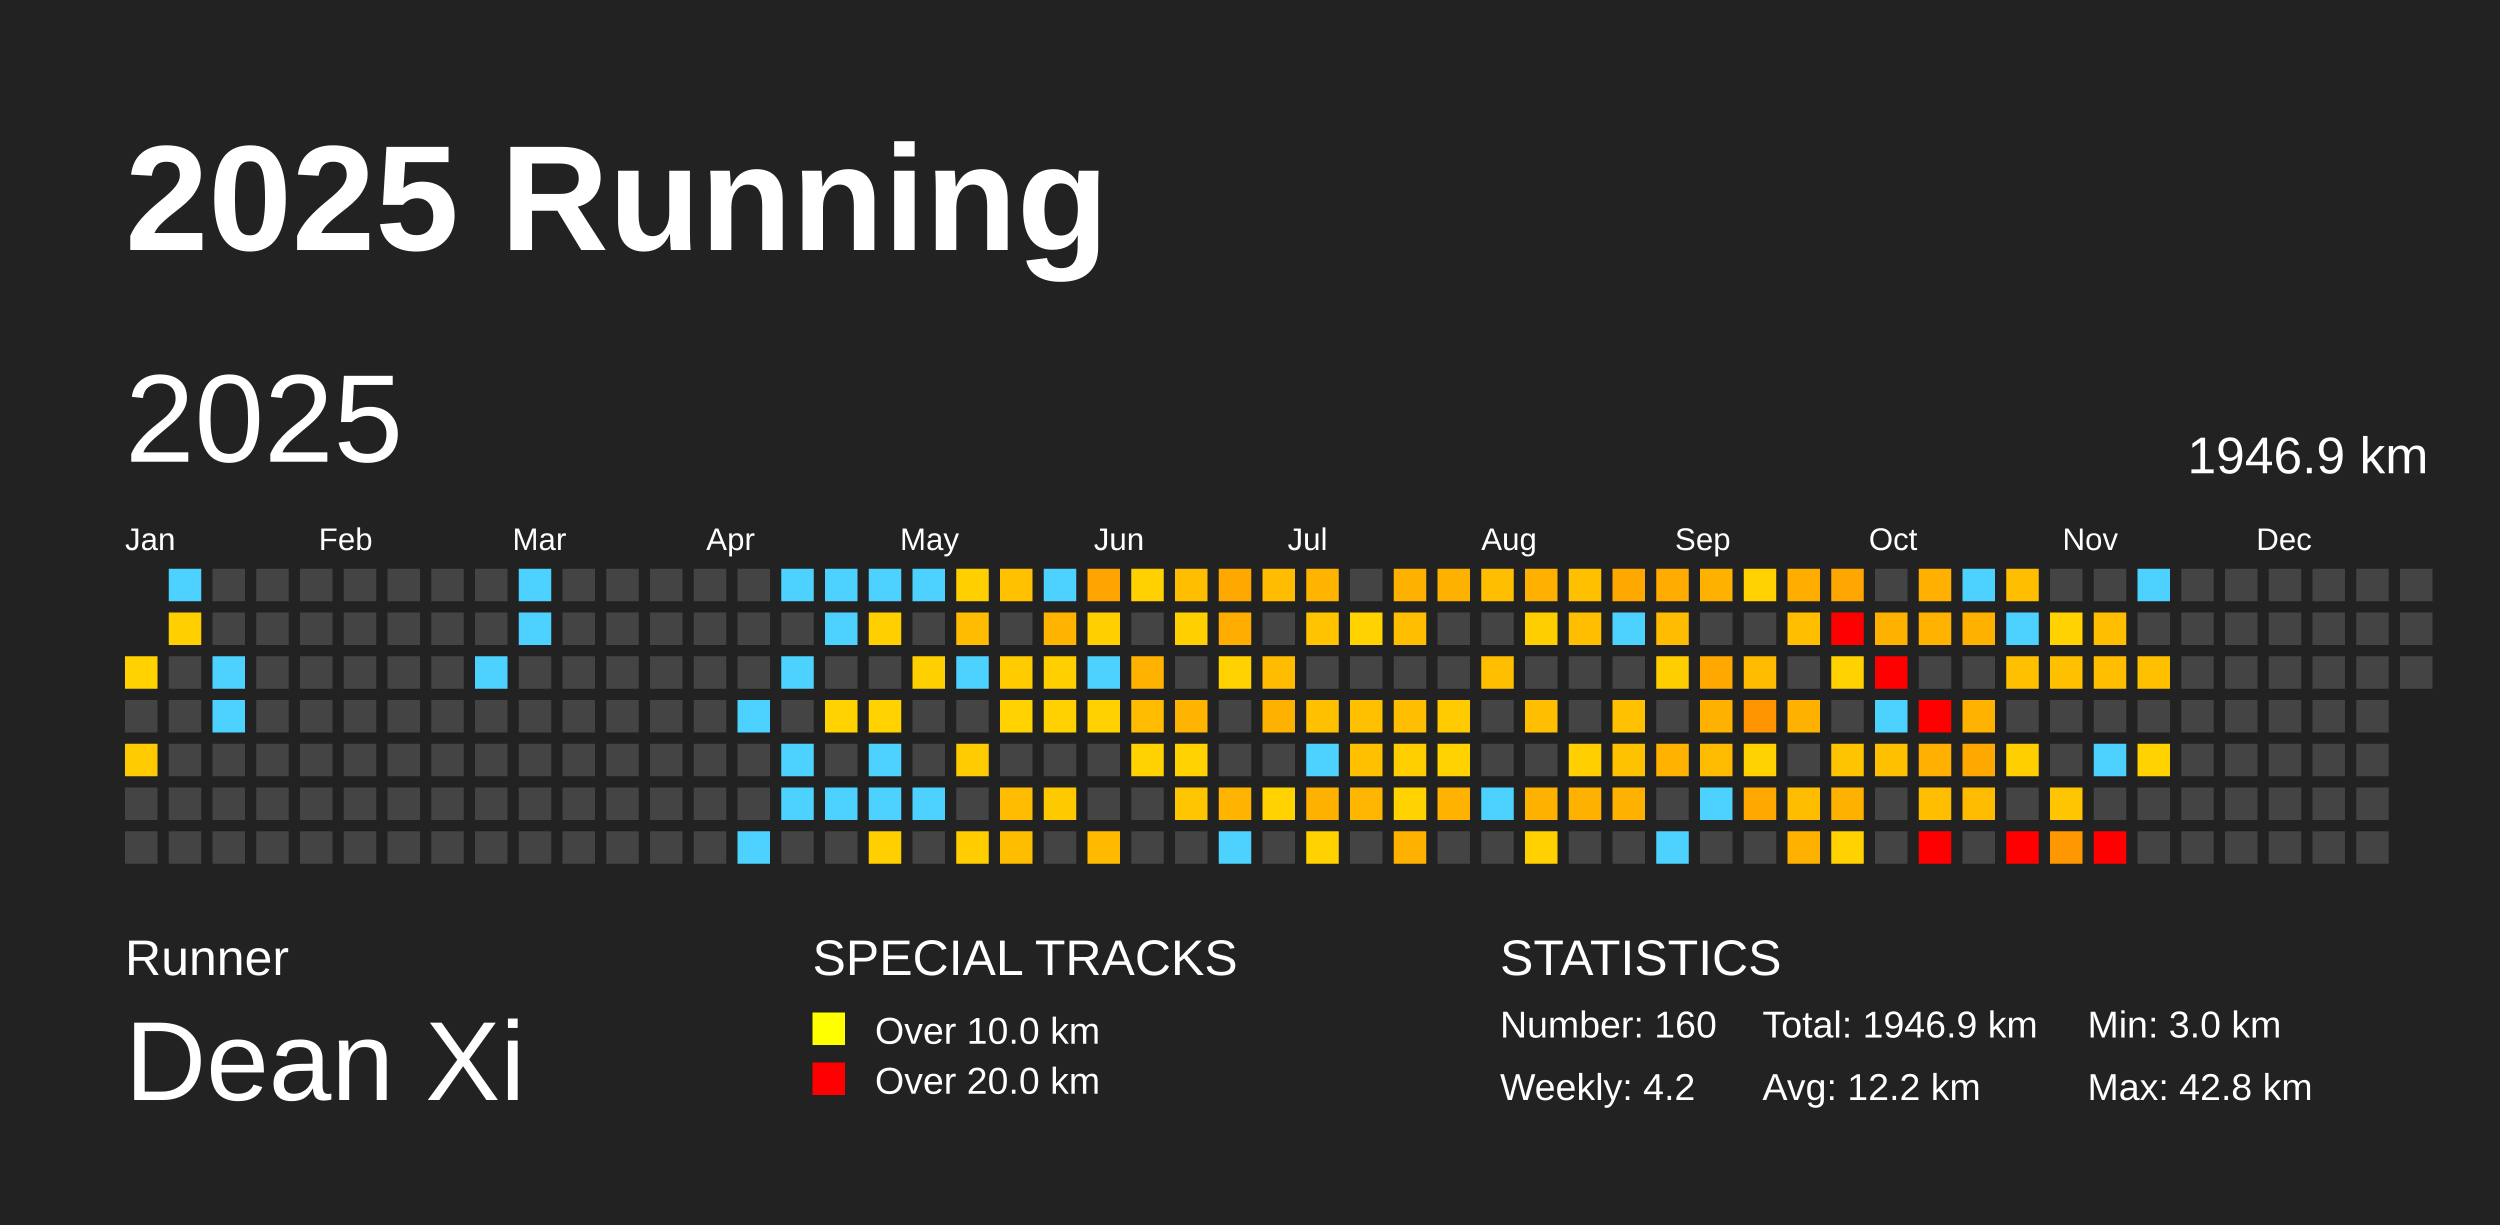
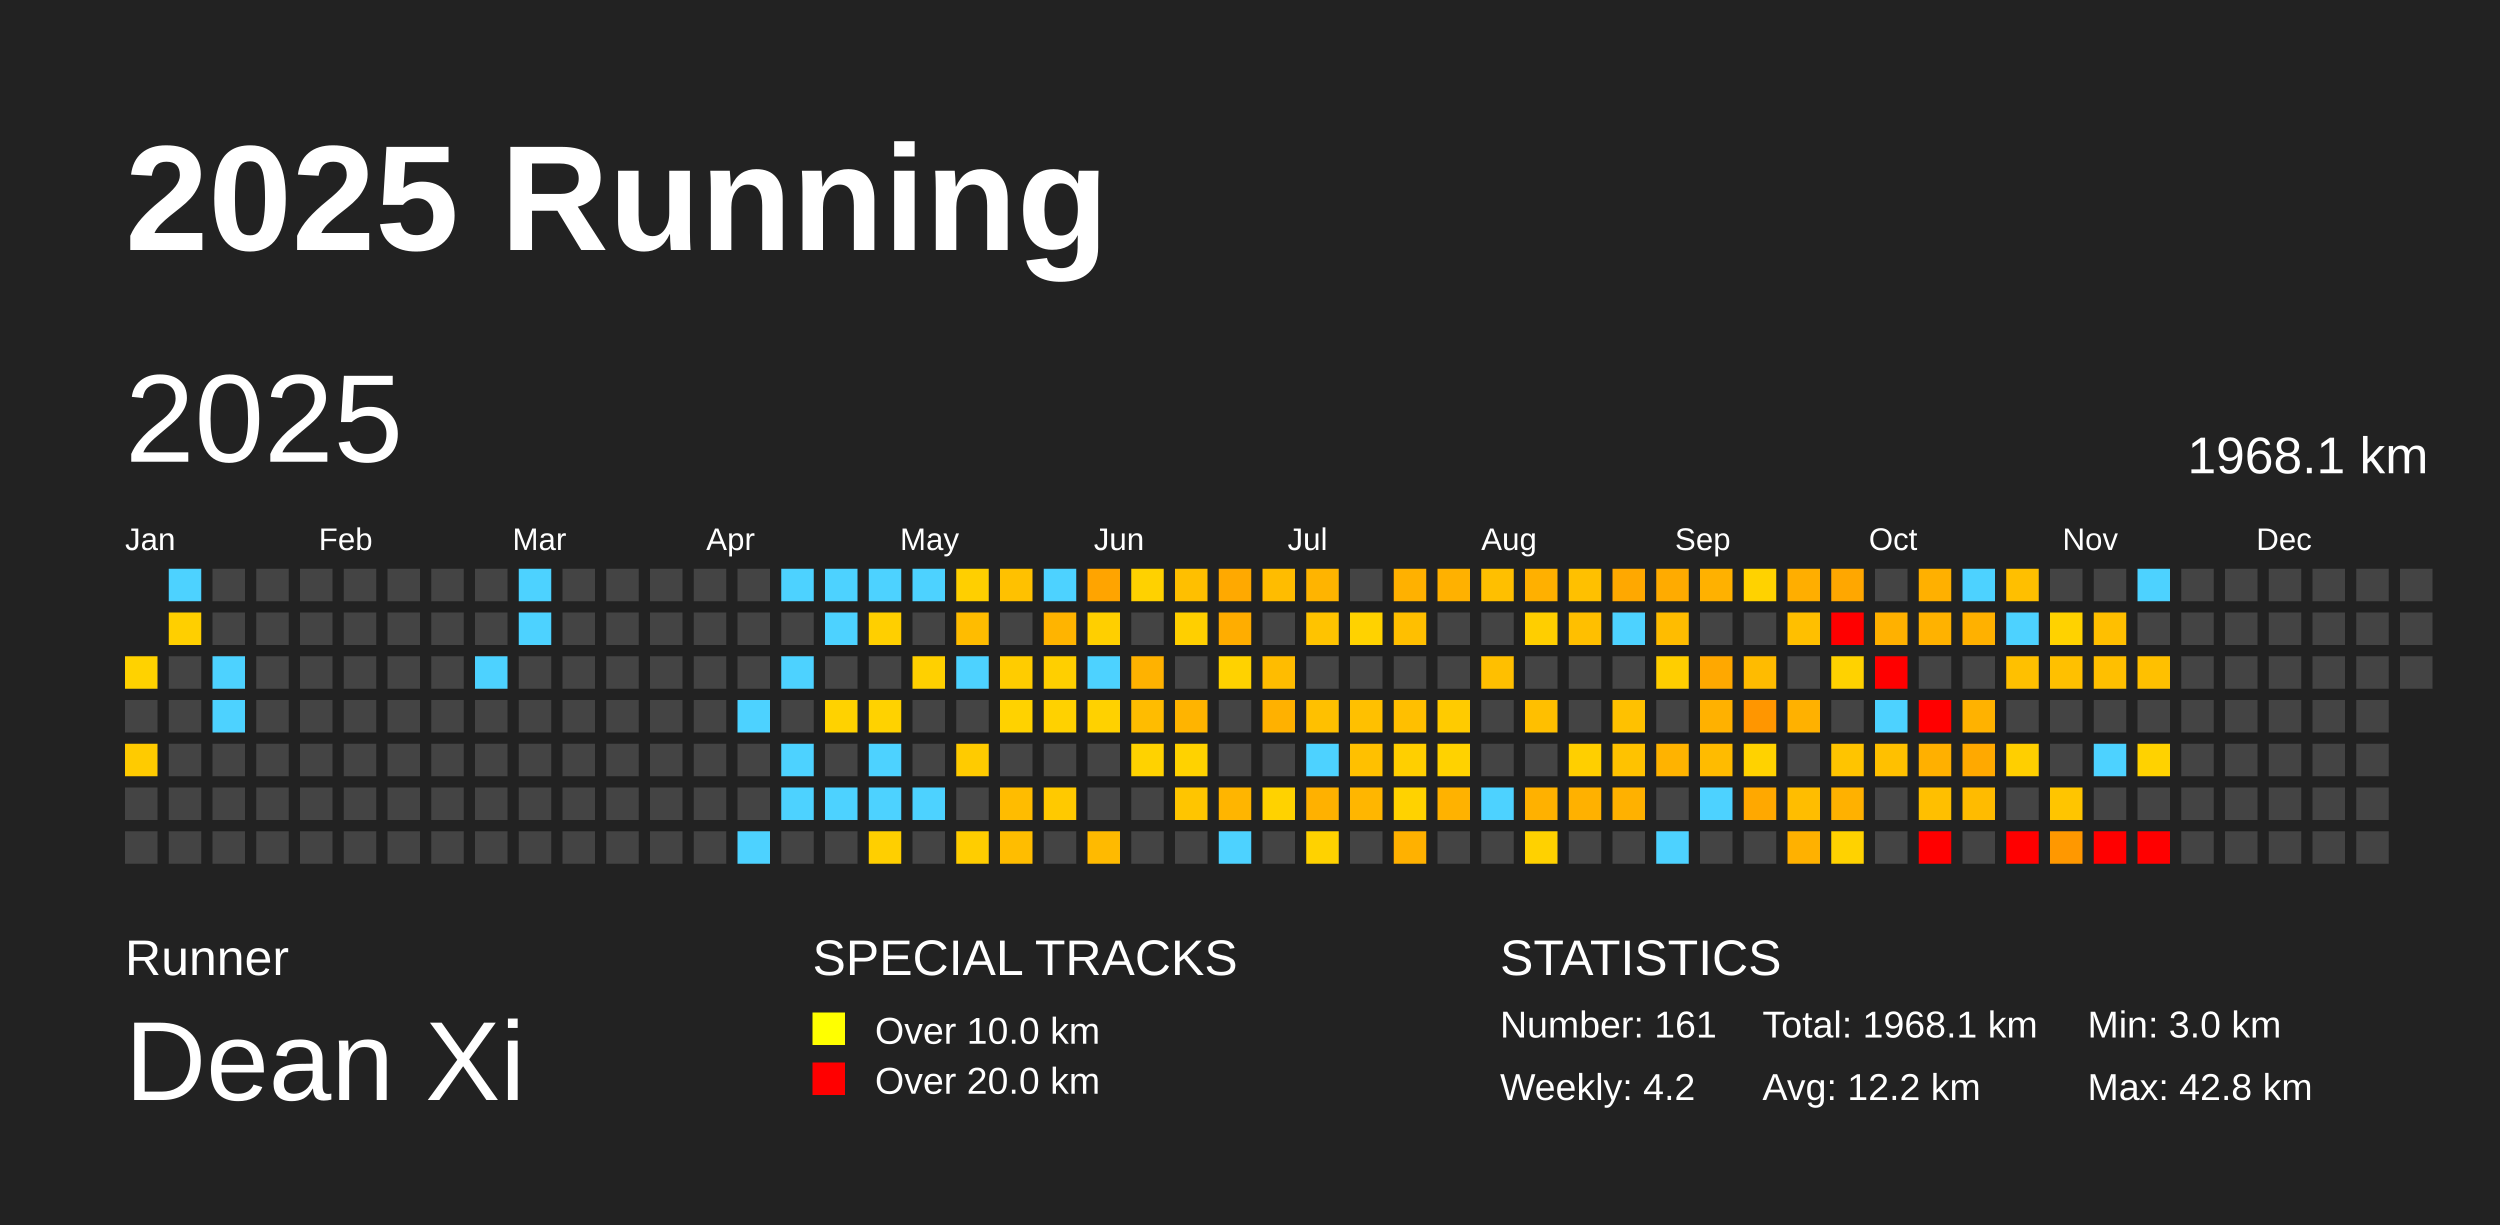
<svg xmlns="http://www.w3.org/2000/svg" baseProfile="full" height="98mm" version="1.1" viewBox="0,0,200,98" width="200mm">
  <defs />
  <rect fill="#222222" height="98" width="200" x="0" y="0" />
  <text fill="#FFFFFF" style="font-size:12px; font-family:Arial; font-weight:bold;" x="10" y="20">2025 Running</text>
  <text fill="#FFFFFF" style="font-size:4px; font-family:Arial" x="10" y="78">Runner</text>
  <text fill="#FFFFFF" style="font-size:9px; font-family:Arial" x="10" y="88">Dean Xi</text>
  <text fill="#FFFFFF" style="font-size:4px; font-family:Arial" x="65" y="78">SPECIAL TRACKS</text>
  <rect fill="yellow" height="2.6" width="2.6" x="65" y="81" />
  <text fill="#FFFFFF" style="font-size:3px; font-family:Arial" x="70" y="83.5">Over 10.0 km</text>
  <rect fill="red" height="2.6" width="2.6" x="65" y="85" />
  <text fill="#FFFFFF" style="font-size:3px; font-family:Arial" x="70" y="87.5">Over 20.0 km</text>
  <text fill="#FFFFFF" style="font-size:4px; font-family:Arial" x="120" y="78">STATISTICS</text>
-   <text fill="#FFFFFF" style="font-size:3px; font-family:Arial" x="120" y="83">Number: 160</text>
+   <text fill="#FFFFFF" style="font-size:3px; font-family:Arial" x="120" y="83">Number: 161</text>
  <text fill="#FFFFFF" style="font-size:3px; font-family:Arial" x="120" y="88">Weekly: 4.2</text>
-   <text fill="#FFFFFF" style="font-size:3px; font-family:Arial" x="141" y="83">Total: 1946.9 km</text>
+   <text fill="#FFFFFF" style="font-size:3px; font-family:Arial" x="141" y="83">Total: 1968.1 km</text>
  <text fill="#FFFFFF" style="font-size:3px; font-family:Arial" x="141" y="88">Avg: 12.2 km</text>
  <text fill="#FFFFFF" style="font-size:3px; font-family:Arial" x="167" y="83">Min: 3.0 km</text>
  <text fill="#FFFFFF" style="font-size:3px; font-family:Arial" x="167" y="88">Max: 42.8 km</text>
  <text dominant-baseline="hanging" fill="#FFFFFF" style="font-size:10.0px; font-family:Arial;" x="10" y="30">2025</text>
-   <text dominant-baseline="hanging" fill="#FFFFFF" style="font-size:4.125px; font-family:Arial;" x="175" y="35">1946.9 km</text>
+   <text dominant-baseline="hanging" fill="#FFFFFF" style="font-size:4.125px; font-family:Arial;" x="175" y="35">1968.1 km</text>
  <text fill="#FFFFFF" style="font-size:2.5px; font-family:Arial" x="10.0" y="44">Jan</text>
  <text fill="#FFFFFF" style="font-size:2.5px; font-family:Arial" x="25.5" y="44">Feb</text>
  <text fill="#FFFFFF" style="font-size:2.5px; font-family:Arial" x="41.0" y="44">Mar</text>
  <text fill="#FFFFFF" style="font-size:2.5px; font-family:Arial" x="56.5" y="44">Apr</text>
  <text fill="#FFFFFF" style="font-size:2.5px; font-family:Arial" x="72.0" y="44">May</text>
  <text fill="#FFFFFF" style="font-size:2.5px; font-family:Arial" x="87.5" y="44">Jun</text>
  <text fill="#FFFFFF" style="font-size:2.5px; font-family:Arial" x="103.0" y="44">Jul</text>
  <text fill="#FFFFFF" style="font-size:2.5px; font-family:Arial" x="118.5" y="44">Aug</text>
  <text fill="#FFFFFF" style="font-size:2.5px; font-family:Arial" x="134.0" y="44">Sep</text>
  <text fill="#FFFFFF" style="font-size:2.5px; font-family:Arial" x="149.5" y="44">Oct</text>
  <text fill="#FFFFFF" style="font-size:2.5px; font-family:Arial" x="165.0" y="44">Nov</text>
  <text fill="#FFFFFF" style="font-size:2.5px; font-family:Arial" x="180.5" y="44">Dec</text>
  <rect fill="#ffd200" height="2.6" width="2.6" x="10.0" y="52.5" />
  <rect fill="#444444" height="2.6" width="2.6" x="10.0" y="56.0" />
  <rect fill="#ffcb00" height="2.6" width="2.6" x="10.0" y="59.5" />
  <rect fill="#444444" height="2.6" width="2.6" x="10.0" y="63.0" />
  <rect fill="#444444" height="2.6" width="2.6" x="10.0" y="66.5" />
  <rect fill="#4dd2ff" height="2.6" width="2.6" x="13.5" y="45.5" />
  <rect fill="#ffcf00" height="2.6" width="2.6" x="13.5" y="49.0" />
  <rect fill="#444444" height="2.6" width="2.6" x="13.5" y="52.5" />
  <rect fill="#444444" height="2.6" width="2.6" x="13.5" y="56.0" />
  <rect fill="#444444" height="2.6" width="2.6" x="13.5" y="59.5" />
  <rect fill="#444444" height="2.6" width="2.6" x="13.5" y="63.0" />
  <rect fill="#444444" height="2.6" width="2.6" x="13.5" y="66.5" />
  <rect fill="#444444" height="2.6" width="2.6" x="17.0" y="45.5" />
  <rect fill="#444444" height="2.6" width="2.6" x="17.0" y="49.0" />
  <rect fill="#4dd2ff" height="2.6" width="2.6" x="17.0" y="52.5" />
  <rect fill="#4dd2ff" height="2.6" width="2.6" x="17.0" y="56.0" />
  <rect fill="#444444" height="2.6" width="2.6" x="17.0" y="59.5" />
  <rect fill="#444444" height="2.6" width="2.6" x="17.0" y="63.0" />
  <rect fill="#444444" height="2.6" width="2.6" x="17.0" y="66.5" />
  <rect fill="#444444" height="2.6" width="2.6" x="20.5" y="45.5" />
  <rect fill="#444444" height="2.6" width="2.6" x="20.5" y="49.0" />
  <rect fill="#444444" height="2.6" width="2.6" x="20.5" y="52.5" />
  <rect fill="#444444" height="2.6" width="2.6" x="20.5" y="56.0" />
  <rect fill="#444444" height="2.6" width="2.6" x="20.5" y="59.5" />
  <rect fill="#444444" height="2.6" width="2.6" x="20.5" y="63.0" />
  <rect fill="#444444" height="2.6" width="2.6" x="20.5" y="66.5" />
  <rect fill="#444444" height="2.6" width="2.6" x="24.0" y="45.5" />
  <rect fill="#444444" height="2.6" width="2.6" x="24.0" y="49.0" />
  <rect fill="#444444" height="2.6" width="2.6" x="24.0" y="52.5" />
  <rect fill="#444444" height="2.6" width="2.6" x="24.0" y="56.0" />
  <rect fill="#444444" height="2.6" width="2.6" x="24.0" y="59.5" />
  <rect fill="#444444" height="2.6" width="2.6" x="24.0" y="63.0" />
  <rect fill="#444444" height="2.6" width="2.6" x="24.0" y="66.5" />
  <rect fill="#444444" height="2.6" width="2.6" x="27.5" y="45.5" />
  <rect fill="#444444" height="2.6" width="2.6" x="27.5" y="49.0" />
  <rect fill="#444444" height="2.6" width="2.6" x="27.5" y="52.5" />
  <rect fill="#444444" height="2.6" width="2.6" x="27.5" y="56.0" />
  <rect fill="#444444" height="2.6" width="2.6" x="27.5" y="59.5" />
  <rect fill="#444444" height="2.6" width="2.6" x="27.5" y="63.0" />
  <rect fill="#444444" height="2.6" width="2.6" x="27.5" y="66.5" />
  <rect fill="#444444" height="2.6" width="2.6" x="31.0" y="45.5" />
  <rect fill="#444444" height="2.6" width="2.6" x="31.0" y="49.0" />
  <rect fill="#444444" height="2.6" width="2.6" x="31.0" y="52.5" />
  <rect fill="#444444" height="2.6" width="2.6" x="31.0" y="56.0" />
  <rect fill="#444444" height="2.6" width="2.6" x="31.0" y="59.5" />
  <rect fill="#444444" height="2.6" width="2.6" x="31.0" y="63.0" />
  <rect fill="#444444" height="2.6" width="2.6" x="31.0" y="66.5" />
  <rect fill="#444444" height="2.6" width="2.6" x="34.5" y="45.5" />
  <rect fill="#444444" height="2.6" width="2.6" x="34.5" y="49.0" />
  <rect fill="#444444" height="2.6" width="2.6" x="34.5" y="52.5" />
  <rect fill="#444444" height="2.6" width="2.6" x="34.5" y="56.0" />
  <rect fill="#444444" height="2.6" width="2.6" x="34.5" y="59.5" />
  <rect fill="#444444" height="2.6" width="2.6" x="34.5" y="63.0" />
  <rect fill="#444444" height="2.6" width="2.6" x="34.5" y="66.5" />
  <rect fill="#444444" height="2.6" width="2.6" x="38.0" y="45.5" />
  <rect fill="#444444" height="2.6" width="2.6" x="38.0" y="49.0" />
  <rect fill="#4dd2ff" height="2.6" width="2.6" x="38.0" y="52.5" />
  <rect fill="#444444" height="2.6" width="2.6" x="38.0" y="56.0" />
  <rect fill="#444444" height="2.6" width="2.6" x="38.0" y="59.5" />
  <rect fill="#444444" height="2.6" width="2.6" x="38.0" y="63.0" />
  <rect fill="#444444" height="2.6" width="2.6" x="38.0" y="66.5" />
  <rect fill="#4dd2ff" height="2.6" width="2.6" x="41.5" y="45.5" />
  <rect fill="#4dd2ff" height="2.6" width="2.6" x="41.5" y="49.0" />
  <rect fill="#444444" height="2.6" width="2.6" x="41.5" y="52.5" />
  <rect fill="#444444" height="2.6" width="2.6" x="41.5" y="56.0" />
  <rect fill="#444444" height="2.6" width="2.6" x="41.5" y="59.5" />
  <rect fill="#444444" height="2.6" width="2.6" x="41.5" y="63.0" />
  <rect fill="#444444" height="2.6" width="2.6" x="41.5" y="66.5" />
  <rect fill="#444444" height="2.6" width="2.6" x="45.0" y="45.5" />
  <rect fill="#444444" height="2.6" width="2.6" x="45.0" y="49.0" />
  <rect fill="#444444" height="2.6" width="2.6" x="45.0" y="52.5" />
  <rect fill="#444444" height="2.6" width="2.6" x="45.0" y="56.0" />
  <rect fill="#444444" height="2.6" width="2.6" x="45.0" y="59.5" />
  <rect fill="#444444" height="2.6" width="2.6" x="45.0" y="63.0" />
  <rect fill="#444444" height="2.6" width="2.6" x="45.0" y="66.5" />
  <rect fill="#444444" height="2.6" width="2.6" x="48.5" y="45.5" />
  <rect fill="#444444" height="2.6" width="2.6" x="48.5" y="49.0" />
  <rect fill="#444444" height="2.6" width="2.6" x="48.5" y="52.5" />
  <rect fill="#444444" height="2.6" width="2.6" x="48.5" y="56.0" />
  <rect fill="#444444" height="2.6" width="2.6" x="48.5" y="59.5" />
  <rect fill="#444444" height="2.6" width="2.6" x="48.5" y="63.0" />
  <rect fill="#444444" height="2.6" width="2.6" x="48.5" y="66.5" />
  <rect fill="#444444" height="2.6" width="2.6" x="52.0" y="45.5" />
  <rect fill="#444444" height="2.6" width="2.6" x="52.0" y="49.0" />
  <rect fill="#444444" height="2.6" width="2.6" x="52.0" y="52.5" />
  <rect fill="#444444" height="2.6" width="2.6" x="52.0" y="56.0" />
  <rect fill="#444444" height="2.6" width="2.6" x="52.0" y="59.5" />
  <rect fill="#444444" height="2.6" width="2.6" x="52.0" y="63.0" />
  <rect fill="#444444" height="2.6" width="2.6" x="52.0" y="66.5" />
  <rect fill="#444444" height="2.6" width="2.6" x="55.5" y="45.5" />
  <rect fill="#444444" height="2.6" width="2.6" x="55.5" y="49.0" />
  <rect fill="#444444" height="2.6" width="2.6" x="55.5" y="52.5" />
  <rect fill="#444444" height="2.6" width="2.6" x="55.5" y="56.0" />
  <rect fill="#444444" height="2.6" width="2.6" x="55.5" y="59.5" />
  <rect fill="#444444" height="2.6" width="2.6" x="55.5" y="63.0" />
  <rect fill="#444444" height="2.6" width="2.6" x="55.5" y="66.5" />
  <rect fill="#444444" height="2.6" width="2.6" x="59.0" y="45.5" />
  <rect fill="#444444" height="2.6" width="2.6" x="59.0" y="49.0" />
  <rect fill="#444444" height="2.6" width="2.6" x="59.0" y="52.5" />
  <rect fill="#4dd2ff" height="2.6" width="2.6" x="59.0" y="56.0" />
  <rect fill="#444444" height="2.6" width="2.6" x="59.0" y="59.5" />
  <rect fill="#444444" height="2.6" width="2.6" x="59.0" y="63.0" />
  <rect fill="#4dd2ff" height="2.6" width="2.6" x="59.0" y="66.5" />
  <rect fill="#4dd2ff" height="2.6" width="2.6" x="62.5" y="45.5" />
  <rect fill="#444444" height="2.6" width="2.6" x="62.5" y="49.0" />
  <rect fill="#4dd2ff" height="2.6" width="2.6" x="62.5" y="52.5" />
  <rect fill="#444444" height="2.6" width="2.6" x="62.5" y="56.0" />
  <rect fill="#4dd2ff" height="2.6" width="2.6" x="62.5" y="59.5" />
  <rect fill="#4dd2ff" height="2.6" width="2.6" x="62.5" y="63.0" />
  <rect fill="#444444" height="2.6" width="2.6" x="62.5" y="66.5" />
  <rect fill="#4dd2ff" height="2.6" width="2.6" x="66.0" y="45.5" />
  <rect fill="#4dd2ff" height="2.6" width="2.6" x="66.0" y="49.0" />
  <rect fill="#444444" height="2.6" width="2.6" x="66.0" y="52.5" />
  <rect fill="#ffd200" height="2.6" width="2.6" x="66.0" y="56.0" />
  <rect fill="#444444" height="2.6" width="2.6" x="66.0" y="59.5" />
  <rect fill="#4dd2ff" height="2.6" width="2.6" x="66.0" y="63.0" />
  <rect fill="#444444" height="2.6" width="2.6" x="66.0" y="66.5" />
  <rect fill="#4dd2ff" height="2.6" width="2.6" x="69.5" y="45.5" />
  <rect fill="#ffcf00" height="2.6" width="2.6" x="69.5" y="49.0" />
  <rect fill="#444444" height="2.6" width="2.6" x="69.5" y="52.5" />
  <rect fill="#ffd200" height="2.6" width="2.6" x="69.5" y="56.0" />
  <rect fill="#4dd2ff" height="2.6" width="2.6" x="69.5" y="59.5" />
  <rect fill="#4dd2ff" height="2.6" width="2.6" x="69.5" y="63.0" />
  <rect fill="#ffcf00" height="2.6" width="2.6" x="69.5" y="66.5" />
  <rect fill="#4dd2ff" height="2.6" width="2.6" x="73.0" y="45.5" />
  <rect fill="#444444" height="2.6" width="2.6" x="73.0" y="49.0" />
  <rect fill="#ffd000" height="2.6" width="2.6" x="73.0" y="52.5" />
  <rect fill="#444444" height="2.6" width="2.6" x="73.0" y="56.0" />
  <rect fill="#444444" height="2.6" width="2.6" x="73.0" y="59.5" />
  <rect fill="#4dd2ff" height="2.6" width="2.6" x="73.0" y="63.0" />
  <rect fill="#444444" height="2.6" width="2.6" x="73.0" y="66.5" />
  <rect fill="#ffcf00" height="2.6" width="2.6" x="76.5" y="45.5" />
  <rect fill="#ffbc00" height="2.6" width="2.6" x="76.5" y="49.0" />
  <rect fill="#4dd2ff" height="2.6" width="2.6" x="76.5" y="52.5" />
  <rect fill="#444444" height="2.6" width="2.6" x="76.5" y="56.0" />
  <rect fill="#ffcb00" height="2.6" width="2.6" x="76.5" y="59.5" />
  <rect fill="#444444" height="2.6" width="2.6" x="76.5" y="63.0" />
  <rect fill="#ffcd00" height="2.6" width="2.6" x="76.5" y="66.5" />
  <rect fill="#ffc100" height="2.6" width="2.6" x="80.0" y="45.5" />
  <rect fill="#444444" height="2.6" width="2.6" x="80.0" y="49.0" />
  <rect fill="#ffcc00" height="2.6" width="2.6" x="80.0" y="52.5" />
  <rect fill="#ffd200" height="2.6" width="2.6" x="80.0" y="56.0" />
  <rect fill="#444444" height="2.6" width="2.6" x="80.0" y="59.5" />
  <rect fill="#ffbc00" height="2.6" width="2.6" x="80.0" y="63.0" />
  <rect fill="#ffbd00" height="2.6" width="2.6" x="80.0" y="66.5" />
  <rect fill="#4dd2ff" height="2.6" width="2.6" x="83.5" y="45.5" />
  <rect fill="#ffb400" height="2.6" width="2.6" x="83.5" y="49.0" />
  <rect fill="#ffcf00" height="2.6" width="2.6" x="83.5" y="52.5" />
  <rect fill="#ffd100" height="2.6" width="2.6" x="83.5" y="56.0" />
  <rect fill="#444444" height="2.6" width="2.6" x="83.5" y="59.5" />
  <rect fill="#ffc900" height="2.6" width="2.6" x="83.5" y="63.0" />
  <rect fill="#444444" height="2.6" width="2.6" x="83.5" y="66.5" />
  <rect fill="#ffa400" height="2.6" width="2.6" x="87.0" y="45.5" />
  <rect fill="#ffcf00" height="2.6" width="2.6" x="87.0" y="49.0" />
  <rect fill="#4dd2ff" height="2.6" width="2.6" x="87.0" y="52.5" />
  <rect fill="#ffd100" height="2.6" width="2.6" x="87.0" y="56.0" />
  <rect fill="#444444" height="2.6" width="2.6" x="87.0" y="59.5" />
  <rect fill="#444444" height="2.6" width="2.6" x="87.0" y="63.0" />
  <rect fill="#ffba00" height="2.6" width="2.6" x="87.0" y="66.5" />
  <rect fill="#ffd100" height="2.6" width="2.6" x="90.5" y="45.5" />
  <rect fill="#444444" height="2.6" width="2.6" x="90.5" y="49.0" />
  <rect fill="#ffb200" height="2.6" width="2.6" x="90.5" y="52.5" />
  <rect fill="#ffbc00" height="2.6" width="2.6" x="90.5" y="56.0" />
  <rect fill="#ffd200" height="2.6" width="2.6" x="90.5" y="59.5" />
  <rect fill="#444444" height="2.6" width="2.6" x="90.5" y="63.0" />
  <rect fill="#444444" height="2.6" width="2.6" x="90.5" y="66.5" />
  <rect fill="#ffbf00" height="2.6" width="2.6" x="94.0" y="45.5" />
  <rect fill="#ffcf00" height="2.6" width="2.6" x="94.0" y="49.0" />
  <rect fill="#444444" height="2.6" width="2.6" x="94.0" y="52.5" />
  <rect fill="#ffb400" height="2.6" width="2.6" x="94.0" y="56.0" />
  <rect fill="#ffd200" height="2.6" width="2.6" x="94.0" y="59.5" />
  <rect fill="#ffc500" height="2.6" width="2.6" x="94.0" y="63.0" />
  <rect fill="#444444" height="2.6" width="2.6" x="94.0" y="66.5" />
  <rect fill="#ffa900" height="2.6" width="2.6" x="97.5" y="45.5" />
  <rect fill="#ffad00" height="2.6" width="2.6" x="97.5" y="49.0" />
  <rect fill="#ffd200" height="2.6" width="2.6" x="97.5" y="52.5" />
  <rect fill="#444444" height="2.6" width="2.6" x="97.5" y="56.0" />
  <rect fill="#444444" height="2.6" width="2.6" x="97.5" y="59.5" />
  <rect fill="#ffb500" height="2.6" width="2.6" x="97.5" y="63.0" />
  <rect fill="#4dd2ff" height="2.6" width="2.6" x="97.5" y="66.5" />
  <rect fill="#ffbc00" height="2.6" width="2.6" x="101.0" y="45.5" />
  <rect fill="#444444" height="2.6" width="2.6" x="101.0" y="49.0" />
  <rect fill="#ffbc00" height="2.6" width="2.6" x="101.0" y="52.5" />
  <rect fill="#ffb100" height="2.6" width="2.6" x="101.0" y="56.0" />
  <rect fill="#444444" height="2.6" width="2.6" x="101.0" y="59.5" />
  <rect fill="#ffd200" height="2.6" width="2.6" x="101.0" y="63.0" />
  <rect fill="#444444" height="2.6" width="2.6" x="101.0" y="66.5" />
  <rect fill="#ffb400" height="2.6" width="2.6" x="104.5" y="45.5" />
  <rect fill="#ffc300" height="2.6" width="2.6" x="104.5" y="49.0" />
  <rect fill="#444444" height="2.6" width="2.6" x="104.5" y="52.5" />
  <rect fill="#ffc000" height="2.6" width="2.6" x="104.5" y="56.0" />
  <rect fill="#4dd2ff" height="2.6" width="2.6" x="104.5" y="59.5" />
  <rect fill="#ffb100" height="2.6" width="2.6" x="104.5" y="63.0" />
  <rect fill="#ffd200" height="2.6" width="2.6" x="104.5" y="66.5" />
  <rect fill="#444444" height="2.6" width="2.6" x="108.0" y="45.5" />
  <rect fill="#ffd200" height="2.6" width="2.6" x="108.0" y="49.0" />
  <rect fill="#444444" height="2.6" width="2.6" x="108.0" y="52.5" />
  <rect fill="#ffc000" height="2.6" width="2.6" x="108.0" y="56.0" />
  <rect fill="#ffc000" height="2.6" width="2.6" x="108.0" y="59.5" />
  <rect fill="#ffb600" height="2.6" width="2.6" x="108.0" y="63.0" />
  <rect fill="#444444" height="2.6" width="2.6" x="108.0" y="66.5" />
  <rect fill="#ffb100" height="2.6" width="2.6" x="111.5" y="45.5" />
  <rect fill="#ffbf00" height="2.6" width="2.6" x="111.5" y="49.0" />
  <rect fill="#444444" height="2.6" width="2.6" x="111.5" y="52.5" />
  <rect fill="#ffbf00" height="2.6" width="2.6" x="111.5" y="56.0" />
  <rect fill="#ffcf00" height="2.6" width="2.6" x="111.5" y="59.5" />
  <rect fill="#ffd200" height="2.6" width="2.6" x="111.5" y="63.0" />
  <rect fill="#ffb100" height="2.6" width="2.6" x="111.5" y="66.5" />
  <rect fill="#ffb100" height="2.6" width="2.6" x="115.0" y="45.5" />
  <rect fill="#444444" height="2.6" width="2.6" x="115.0" y="49.0" />
  <rect fill="#444444" height="2.6" width="2.6" x="115.0" y="52.5" />
  <rect fill="#ffcb00" height="2.6" width="2.6" x="115.0" y="56.0" />
  <rect fill="#ffd200" height="2.6" width="2.6" x="115.0" y="59.5" />
  <rect fill="#ffb200" height="2.6" width="2.6" x="115.0" y="63.0" />
  <rect fill="#444444" height="2.6" width="2.6" x="115.0" y="66.5" />
  <rect fill="#ffbf00" height="2.6" width="2.6" x="118.5" y="45.5" />
  <rect fill="#444444" height="2.6" width="2.6" x="118.5" y="49.0" />
  <rect fill="#ffbf00" height="2.6" width="2.6" x="118.5" y="52.5" />
  <rect fill="#444444" height="2.6" width="2.6" x="118.5" y="56.0" />
  <rect fill="#444444" height="2.6" width="2.6" x="118.5" y="59.5" />
  <rect fill="#4dd2ff" height="2.6" width="2.6" x="118.5" y="63.0" />
  <rect fill="#444444" height="2.6" width="2.6" x="118.5" y="66.5" />
  <rect fill="#ffb000" height="2.6" width="2.6" x="122.0" y="45.5" />
  <rect fill="#ffce00" height="2.6" width="2.6" x="122.0" y="49.0" />
  <rect fill="#444444" height="2.6" width="2.6" x="122.0" y="52.5" />
  <rect fill="#ffbf00" height="2.6" width="2.6" x="122.0" y="56.0" />
  <rect fill="#444444" height="2.6" width="2.6" x="122.0" y="59.5" />
  <rect fill="#ffb100" height="2.6" width="2.6" x="122.0" y="63.0" />
  <rect fill="#ffd100" height="2.6" width="2.6" x="122.0" y="66.5" />
  <rect fill="#ffc000" height="2.6" width="2.6" x="125.5" y="45.5" />
  <rect fill="#ffbf00" height="2.6" width="2.6" x="125.5" y="49.0" />
  <rect fill="#444444" height="2.6" width="2.6" x="125.5" y="52.5" />
  <rect fill="#444444" height="2.6" width="2.6" x="125.5" y="56.0" />
  <rect fill="#ffcf00" height="2.6" width="2.6" x="125.5" y="59.5" />
  <rect fill="#ffb100" height="2.6" width="2.6" x="125.5" y="63.0" />
  <rect fill="#444444" height="2.6" width="2.6" x="125.5" y="66.5" />
  <rect fill="#ffa800" height="2.6" width="2.6" x="129.0" y="45.5" />
  <rect fill="#4dd2ff" height="2.6" width="2.6" x="129.0" y="49.0" />
  <rect fill="#444444" height="2.6" width="2.6" x="129.0" y="52.5" />
  <rect fill="#ffc100" height="2.6" width="2.6" x="129.0" y="56.0" />
  <rect fill="#ffc200" height="2.6" width="2.6" x="129.0" y="59.5" />
  <rect fill="#ffb100" height="2.6" width="2.6" x="129.0" y="63.0" />
  <rect fill="#444444" height="2.6" width="2.6" x="129.0" y="66.5" />
  <rect fill="#ffab00" height="2.6" width="2.6" x="132.5" y="45.5" />
  <rect fill="#ffbc00" height="2.6" width="2.6" x="132.5" y="49.0" />
  <rect fill="#ffce00" height="2.6" width="2.6" x="132.5" y="52.5" />
  <rect fill="#444444" height="2.6" width="2.6" x="132.5" y="56.0" />
  <rect fill="#ffb300" height="2.6" width="2.6" x="132.5" y="59.5" />
  <rect fill="#444444" height="2.6" width="2.6" x="132.5" y="63.0" />
  <rect fill="#4dd2ff" height="2.6" width="2.6" x="132.5" y="66.5" />
  <rect fill="#ffb100" height="2.6" width="2.6" x="136.0" y="45.5" />
  <rect fill="#444444" height="2.6" width="2.6" x="136.0" y="49.0" />
  <rect fill="#ffa800" height="2.6" width="2.6" x="136.0" y="52.5" />
  <rect fill="#ffb100" height="2.6" width="2.6" x="136.0" y="56.0" />
  <rect fill="#ffbb00" height="2.6" width="2.6" x="136.0" y="59.5" />
  <rect fill="#4dd2ff" height="2.6" width="2.6" x="136.0" y="63.0" />
  <rect fill="#444444" height="2.6" width="2.6" x="136.0" y="66.5" />
  <rect fill="#ffd200" height="2.6" width="2.6" x="139.5" y="45.5" />
  <rect fill="#444444" height="2.6" width="2.6" x="139.5" y="49.0" />
  <rect fill="#ffbb00" height="2.6" width="2.6" x="139.5" y="52.5" />
  <rect fill="#ff9600" height="2.6" width="2.6" x="139.5" y="56.0" />
  <rect fill="#ffd200" height="2.6" width="2.6" x="139.5" y="59.5" />
  <rect fill="#ffa800" height="2.6" width="2.6" x="139.5" y="63.0" />
  <rect fill="#444444" height="2.6" width="2.6" x="139.5" y="66.5" />
  <rect fill="#ffae00" height="2.6" width="2.6" x="143.0" y="45.5" />
  <rect fill="#ffbf00" height="2.6" width="2.6" x="143.0" y="49.0" />
  <rect fill="#444444" height="2.6" width="2.6" x="143.0" y="52.5" />
  <rect fill="#ffb100" height="2.6" width="2.6" x="143.0" y="56.0" />
  <rect fill="#444444" height="2.6" width="2.6" x="143.0" y="59.5" />
  <rect fill="#ffbd00" height="2.6" width="2.6" x="143.0" y="63.0" />
  <rect fill="#ffb100" height="2.6" width="2.6" x="143.0" y="66.5" />
  <rect fill="#ffa700" height="2.6" width="2.6" x="146.5" y="45.5" />
  <rect fill="red" height="2.6" width="2.6" x="146.5" y="49.0" />
  <rect fill="#ffd200" height="2.6" width="2.6" x="146.5" y="52.5" />
  <rect fill="#444444" height="2.6" width="2.6" x="146.5" y="56.0" />
  <rect fill="#ffc400" height="2.6" width="2.6" x="146.5" y="59.5" />
  <rect fill="#ffb100" height="2.6" width="2.6" x="146.5" y="63.0" />
  <rect fill="#ffd200" height="2.6" width="2.6" x="146.5" y="66.5" />
  <rect fill="#444444" height="2.6" width="2.6" x="150.0" y="45.5" />
  <rect fill="#ffb100" height="2.6" width="2.6" x="150.0" y="49.0" />
  <rect fill="red" height="2.6" width="2.6" x="150.0" y="52.5" />
  <rect fill="#4dd2ff" height="2.6" width="2.6" x="150.0" y="56.0" />
  <rect fill="#ffc000" height="2.6" width="2.6" x="150.0" y="59.5" />
  <rect fill="#444444" height="2.6" width="2.6" x="150.0" y="63.0" />
  <rect fill="#444444" height="2.6" width="2.6" x="150.0" y="66.5" />
  <rect fill="#ffb000" height="2.6" width="2.6" x="153.5" y="45.5" />
  <rect fill="#ffb200" height="2.6" width="2.6" x="153.5" y="49.0" />
  <rect fill="#444444" height="2.6" width="2.6" x="153.5" y="52.5" />
  <rect fill="red" height="2.6" width="2.6" x="153.5" y="56.0" />
  <rect fill="#ffb000" height="2.6" width="2.6" x="153.5" y="59.5" />
  <rect fill="#ffbf00" height="2.6" width="2.6" x="153.5" y="63.0" />
  <rect fill="red" height="2.6" width="2.6" x="153.5" y="66.5" />
  <rect fill="#4dd2ff" height="2.6" width="2.6" x="157.0" y="45.5" />
  <rect fill="#ffb100" height="2.6" width="2.6" x="157.0" y="49.0" />
  <rect fill="#444444" height="2.6" width="2.6" x="157.0" y="52.5" />
  <rect fill="#ffb200" height="2.6" width="2.6" x="157.0" y="56.0" />
  <rect fill="#ffa900" height="2.6" width="2.6" x="157.0" y="59.5" />
  <rect fill="#ffbb00" height="2.6" width="2.6" x="157.0" y="63.0" />
  <rect fill="#444444" height="2.6" width="2.6" x="157.0" y="66.5" />
  <rect fill="#ffbf00" height="2.6" width="2.6" x="160.5" y="45.5" />
  <rect fill="#4dd2ff" height="2.6" width="2.6" x="160.5" y="49.0" />
  <rect fill="#ffc000" height="2.6" width="2.6" x="160.5" y="52.5" />
  <rect fill="#444444" height="2.6" width="2.6" x="160.5" y="56.0" />
  <rect fill="#ffcf00" height="2.6" width="2.6" x="160.5" y="59.5" />
  <rect fill="#444444" height="2.6" width="2.6" x="160.5" y="63.0" />
  <rect fill="red" height="2.6" width="2.6" x="160.5" y="66.5" />
  <rect fill="#444444" height="2.6" width="2.6" x="164.0" y="45.5" />
  <rect fill="#ffd200" height="2.6" width="2.6" x="164.0" y="49.0" />
  <rect fill="#ffc000" height="2.6" width="2.6" x="164.0" y="52.5" />
  <rect fill="#444444" height="2.6" width="2.6" x="164.0" y="56.0" />
  <rect fill="#444444" height="2.6" width="2.6" x="164.0" y="59.5" />
  <rect fill="#ffc500" height="2.6" width="2.6" x="164.0" y="63.0" />
  <rect fill="#ff9800" height="2.6" width="2.6" x="164.0" y="66.5" />
  <rect fill="#444444" height="2.6" width="2.6" x="167.5" y="45.5" />
  <rect fill="#ffbf00" height="2.6" width="2.6" x="167.5" y="49.0" />
  <rect fill="#ffbf00" height="2.6" width="2.6" x="167.5" y="52.5" />
  <rect fill="#444444" height="2.6" width="2.6" x="167.5" y="56.0" />
  <rect fill="#4dd2ff" height="2.6" width="2.6" x="167.5" y="59.5" />
  <rect fill="#444444" height="2.6" width="2.6" x="167.5" y="63.0" />
  <rect fill="red" height="2.6" width="2.6" x="167.5" y="66.5" />
  <rect fill="#4dd2ff" height="2.6" width="2.6" x="171.0" y="45.5" />
  <rect fill="#444444" height="2.6" width="2.6" x="171.0" y="49.0" />
  <rect fill="#ffc000" height="2.6" width="2.6" x="171.0" y="52.5" />
  <rect fill="#444444" height="2.6" width="2.6" x="171.0" y="56.0" />
  <rect fill="#ffd200" height="2.6" width="2.6" x="171.0" y="59.5" />
  <rect fill="#444444" height="2.6" width="2.6" x="171.0" y="63.0" />
-   <rect fill="#444444" height="2.6" width="2.6" x="171.0" y="66.5" />
+   <rect fill="red" height="2.6" width="2.6" x="171.0" y="66.5" />
  <rect fill="#444444" height="2.6" width="2.6" x="174.5" y="45.5" />
  <rect fill="#444444" height="2.6" width="2.6" x="174.5" y="49.0" />
  <rect fill="#444444" height="2.6" width="2.6" x="174.5" y="52.5" />
  <rect fill="#444444" height="2.6" width="2.6" x="174.5" y="56.0" />
  <rect fill="#444444" height="2.6" width="2.6" x="174.5" y="59.5" />
  <rect fill="#444444" height="2.6" width="2.6" x="174.5" y="63.0" />
  <rect fill="#444444" height="2.6" width="2.6" x="174.5" y="66.5" />
  <rect fill="#444444" height="2.6" width="2.6" x="178.0" y="45.5" />
  <rect fill="#444444" height="2.6" width="2.6" x="178.0" y="49.0" />
  <rect fill="#444444" height="2.6" width="2.6" x="178.0" y="52.5" />
  <rect fill="#444444" height="2.6" width="2.6" x="178.0" y="56.0" />
  <rect fill="#444444" height="2.6" width="2.6" x="178.0" y="59.5" />
  <rect fill="#444444" height="2.6" width="2.6" x="178.0" y="63.0" />
  <rect fill="#444444" height="2.6" width="2.6" x="178.0" y="66.5" />
  <rect fill="#444444" height="2.6" width="2.6" x="181.5" y="45.5" />
  <rect fill="#444444" height="2.6" width="2.6" x="181.5" y="49.0" />
  <rect fill="#444444" height="2.6" width="2.6" x="181.5" y="52.5" />
  <rect fill="#444444" height="2.6" width="2.6" x="181.5" y="56.0" />
  <rect fill="#444444" height="2.6" width="2.6" x="181.5" y="59.5" />
  <rect fill="#444444" height="2.6" width="2.6" x="181.5" y="63.0" />
  <rect fill="#444444" height="2.6" width="2.6" x="181.5" y="66.5" />
  <rect fill="#444444" height="2.6" width="2.6" x="185.0" y="45.5" />
  <rect fill="#444444" height="2.6" width="2.6" x="185.0" y="49.0" />
  <rect fill="#444444" height="2.6" width="2.6" x="185.0" y="52.5" />
  <rect fill="#444444" height="2.6" width="2.6" x="185.0" y="56.0" />
  <rect fill="#444444" height="2.6" width="2.6" x="185.0" y="59.5" />
  <rect fill="#444444" height="2.6" width="2.6" x="185.0" y="63.0" />
  <rect fill="#444444" height="2.6" width="2.6" x="185.0" y="66.5" />
  <rect fill="#444444" height="2.6" width="2.6" x="188.5" y="45.5" />
  <rect fill="#444444" height="2.6" width="2.6" x="188.5" y="49.0" />
  <rect fill="#444444" height="2.6" width="2.6" x="188.5" y="52.5" />
  <rect fill="#444444" height="2.6" width="2.6" x="188.5" y="56.0" />
  <rect fill="#444444" height="2.6" width="2.6" x="188.5" y="59.5" />
  <rect fill="#444444" height="2.6" width="2.6" x="188.5" y="63.0" />
  <rect fill="#444444" height="2.6" width="2.6" x="188.5" y="66.5" />
  <rect fill="#444444" height="2.6" width="2.6" x="192.0" y="45.5" />
  <rect fill="#444444" height="2.6" width="2.6" x="192.0" y="49.0" />
  <rect fill="#444444" height="2.6" width="2.6" x="192.0" y="52.5" />
</svg>
